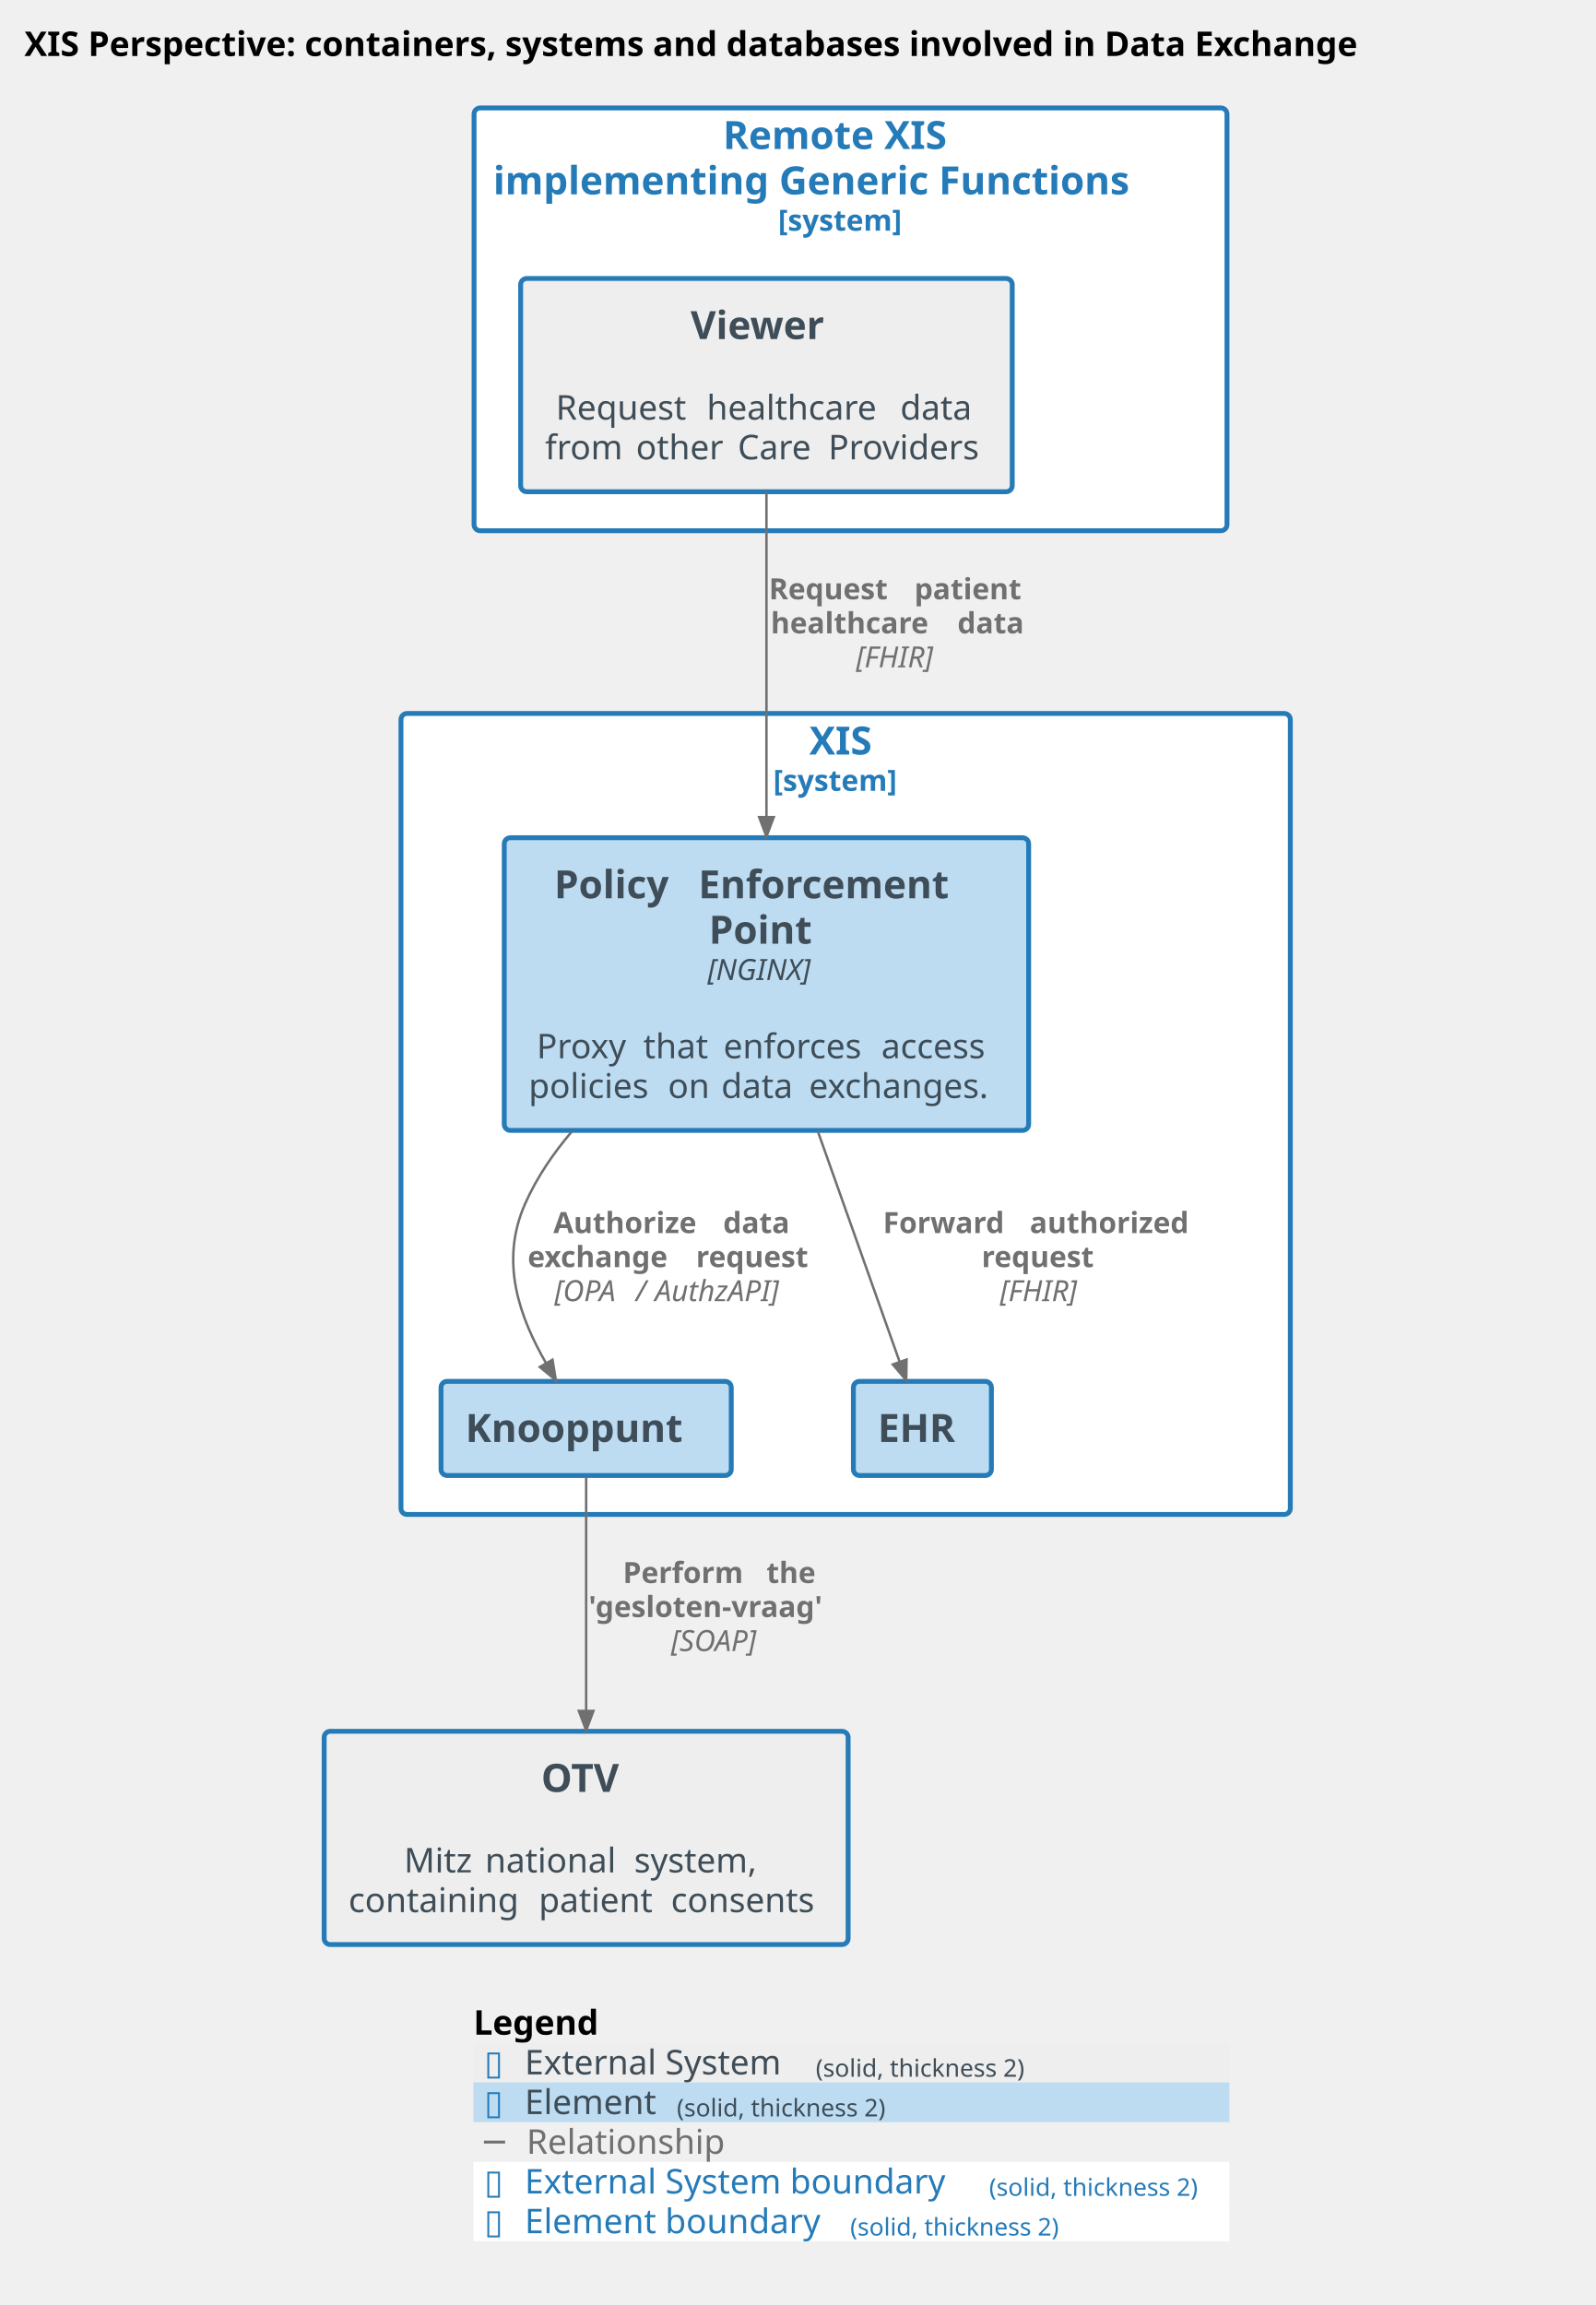
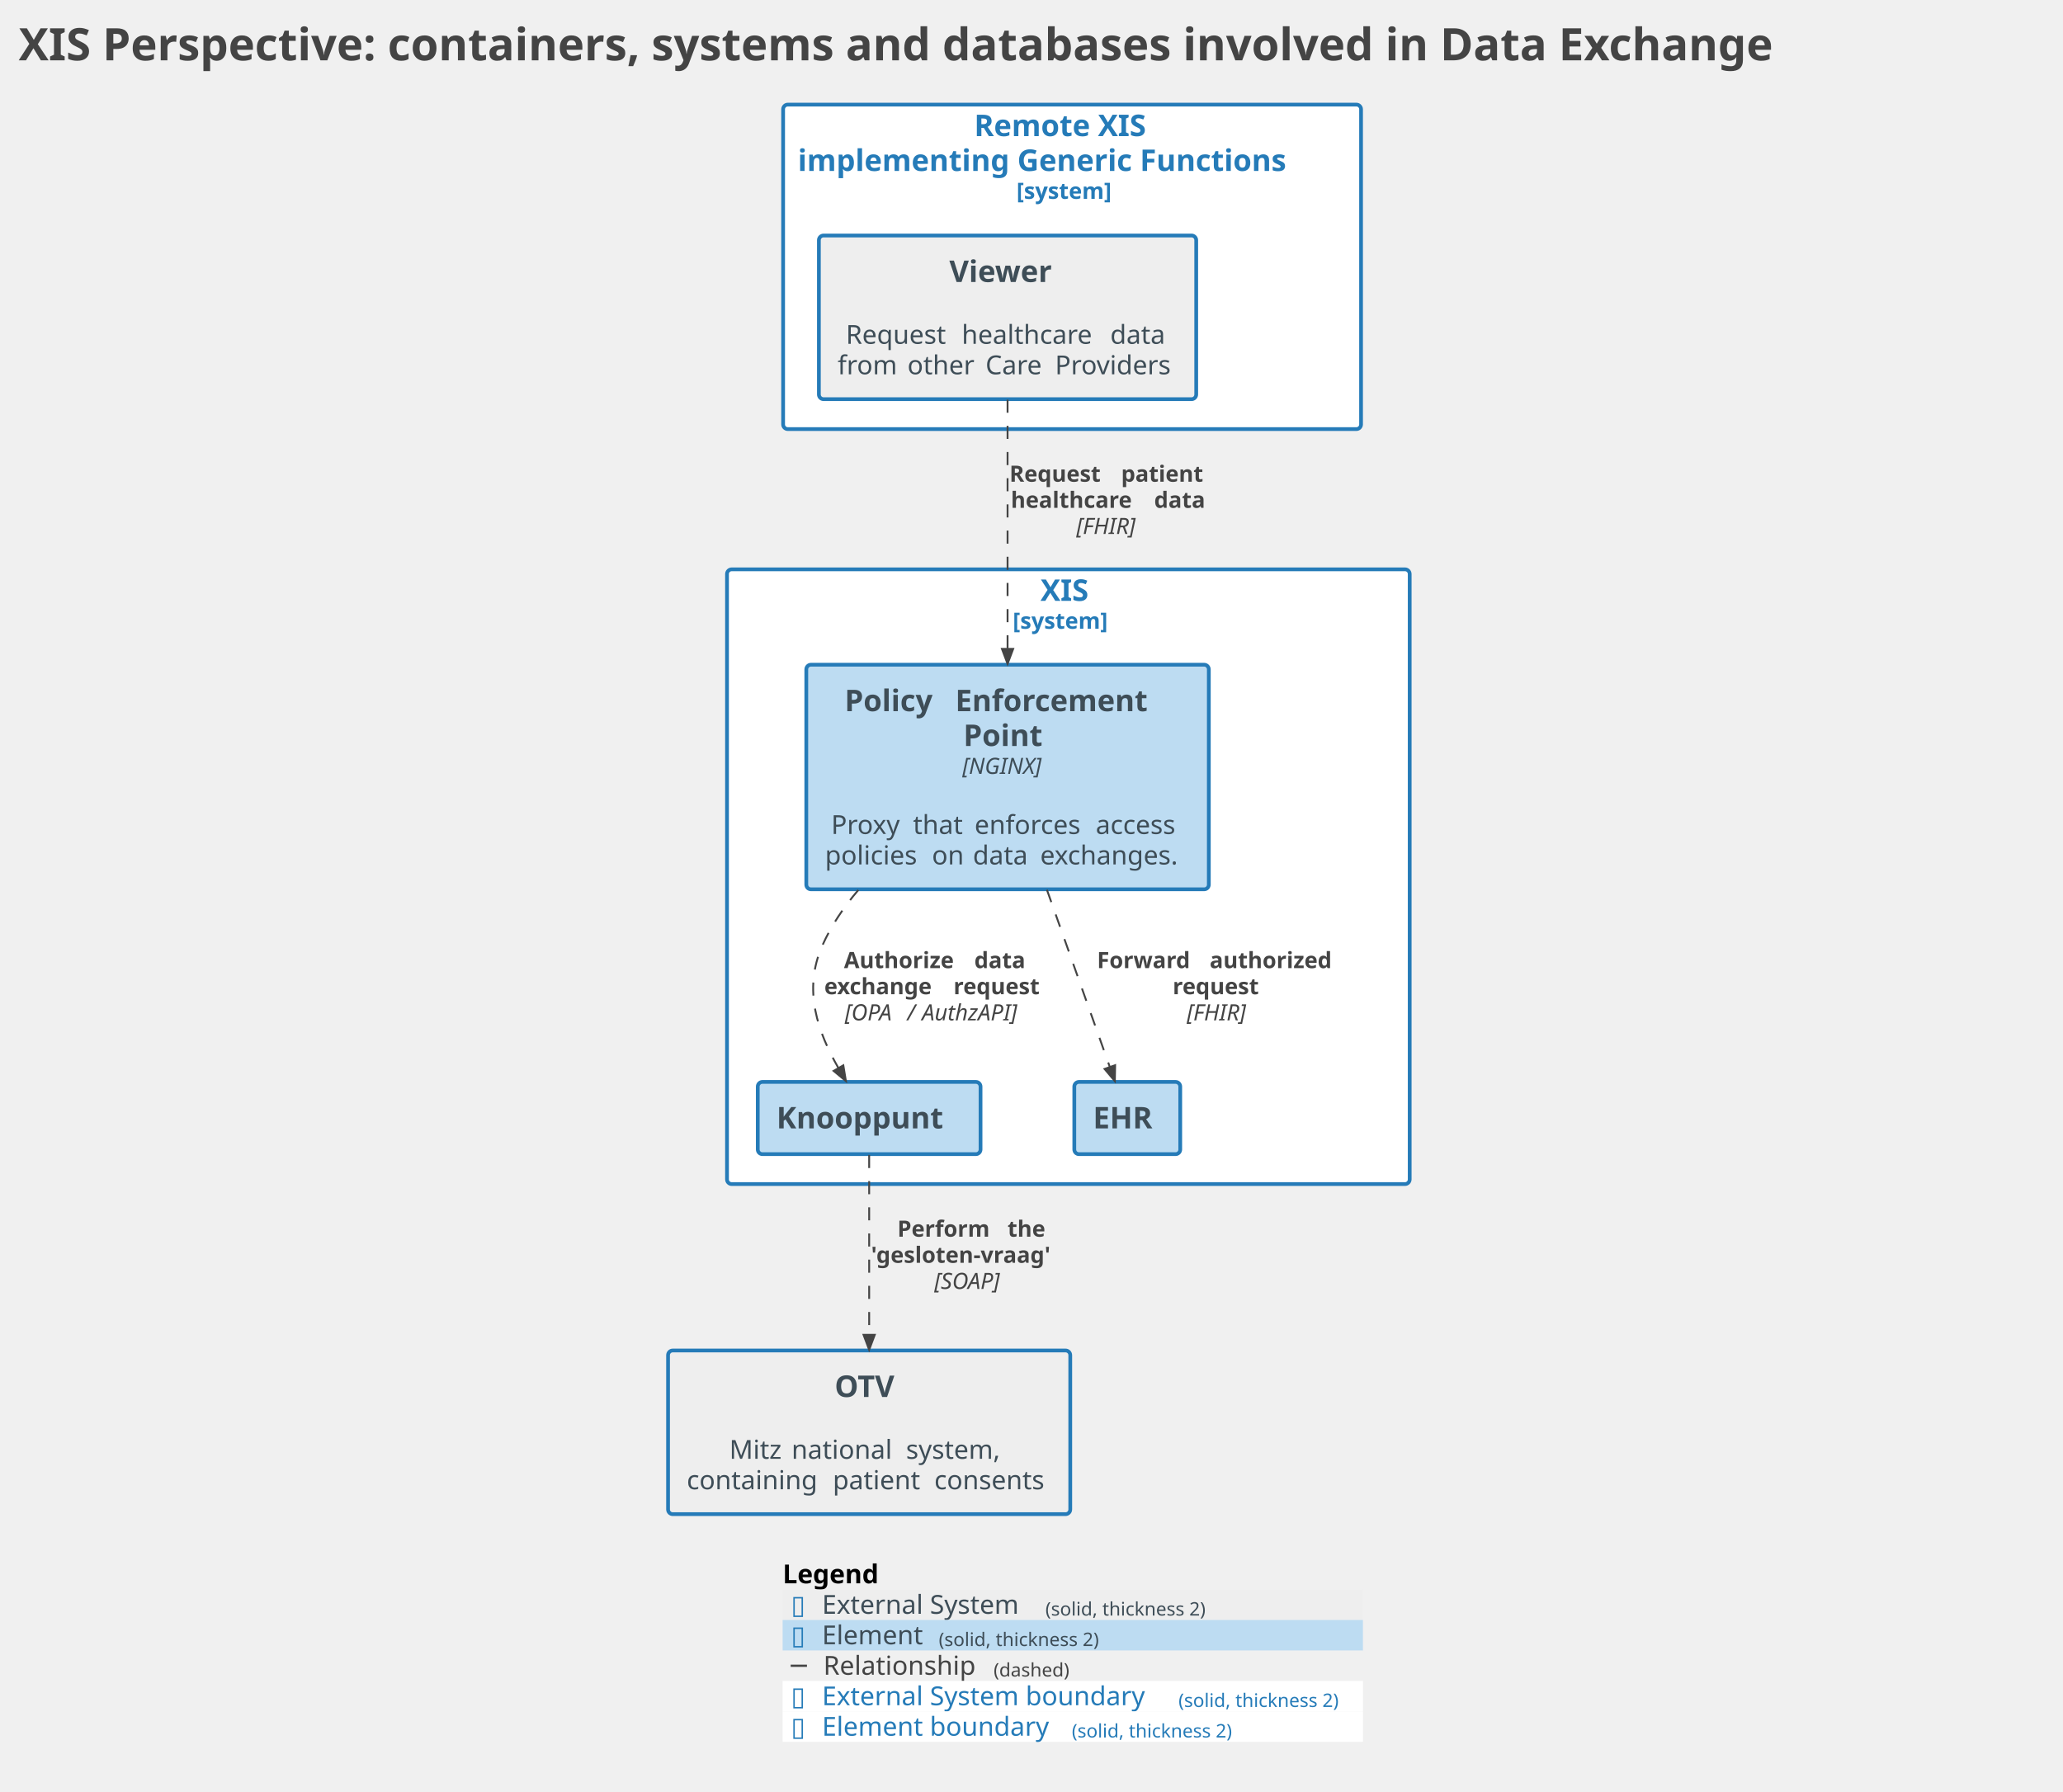
- <svg xmlns="http://www.w3.org/2000/svg" contentStyleType="text/css" data-diagram-type="DESCRIPTION" height="946px" preserveAspectRatio="none" style="width:655px;height:946px;background:#FFFFFF;" version="1.1" viewBox="0 0 655 946" width="655px" zoomAndPan="magnify">
+ <svg xmlns="http://www.w3.org/2000/svg" contentStyleType="text/css" data-diagram-type="DESCRIPTION" height="958px" preserveAspectRatio="none" style="width:1103px;height:958px;background:#FFFFFF;" version="1.1" viewBox="0 0 1103 958" width="1103px" zoomAndPan="magnify">
  <defs />
  <g>
-     <g class="title" data-source-line="2">
-       <text fill="#000000" font-family="sans-serif" font-size="14" font-weight="bold" lengthAdjust="spacing" textLength="627.601" x="10" y="22.995">XIS Perspective: containers, systems and databases involved in Data Exchange</text>
+     <g class="title" data-source-line="1">
+       <text fill="#444444" font-family="sans-serif" font-size="24" font-weight="bold" lengthAdjust="spacing" textLength="1075.887" x="10" y="32.277">XIS Perspective: containers, systems and databases involved in Data Exchange</text>
    </g>
    <g class="cluster" data-entity="RemoteXISimplementingGenericFunctions_boundary" data-source-line="1593" data-uid="ent0003" id="cluster_RemoteXISimplementingGenericFunctions_boundary">
-       <rect fill="#FFFFFF" height="173.52" rx="2.5" ry="2.5" style="stroke:#257BB8;stroke-width:2;" width="309" x="194.56" y="44.297" />
-       <text fill="#257BB8" font-family="sans-serif" font-size="16" font-weight="bold" lengthAdjust="spacing" textLength="104.719" x="296.701" y="61.148">Remote XIS</text>
-       <text fill="#257BB8" font-family="sans-serif" font-size="16" font-weight="bold" lengthAdjust="spacing" textLength="293.297" x="202.412" y="79.773">implementing Generic Functions</text>
-       <text fill="#257BB8" font-family="sans-serif" font-size="12" font-weight="bold" lengthAdjust="spacing" textLength="59.455" x="319.333" y="94.686">[system]</text>
+       <rect fill="#FFFFFF" height="173.52" rx="2.5" ry="2.5" style="stroke:#257BB8;stroke-width:2;" width="309" x="418.703" y="55.938" />
+       <text fill="#257BB8" font-family="sans-serif" font-size="16" font-weight="bold" lengthAdjust="spacing" textLength="104.719" x="520.844" y="72.789">Remote XIS</text>
+       <text fill="#257BB8" font-family="sans-serif" font-size="16" font-weight="bold" lengthAdjust="spacing" textLength="293.297" x="426.555" y="91.414">implementing Generic Functions</text>
+       <text fill="#257BB8" font-family="sans-serif" font-size="12" font-weight="bold" lengthAdjust="spacing" textLength="59.455" x="543.476" y="106.326">[system]</text>
    </g>
    <g class="cluster" data-entity="XIS_boundary" data-source-line="1593" data-uid="ent0005" id="cluster_XIS_boundary">
-       <rect fill="#FFFFFF" height="328.73" rx="2.5" ry="2.5" style="stroke:#257BB8;stroke-width:2;" width="365" x="164.56" y="292.817" />
-       <text fill="#257BB8" font-family="sans-serif" font-size="16" font-weight="bold" lengthAdjust="spacing" textLength="29.812" x="332.154" y="309.668">XIS</text>
-       <text fill="#257BB8" font-family="sans-serif" font-size="12" font-weight="bold" lengthAdjust="spacing" textLength="59.455" x="317.333" y="324.58">[system]</text>
+       <rect fill="#FFFFFF" height="328.73" rx="2.5" ry="2.5" style="stroke:#257BB8;stroke-width:2;" width="365" x="388.703" y="304.457" />
+       <text fill="#257BB8" font-family="sans-serif" font-size="16" font-weight="bold" lengthAdjust="spacing" textLength="29.812" x="556.297" y="321.309">XIS</text>
+       <text fill="#257BB8" font-family="sans-serif" font-size="12" font-weight="bold" lengthAdjust="spacing" textLength="59.455" x="541.476" y="336.221">[system]</text>
    </g>
    <g class="entity" data-entity="RemoteXISimplementingGenericFunctions.Viewer" data-source-line="71" data-uid="ent0004" id="entity_RemoteXISimplementingGenericFunctions.Viewer">
-       <rect fill="#EEEEEE" height="87.516" rx="2.5" ry="2.5" style="stroke:#257BB8;stroke-width:2;" width="201.747" x="213.68" y="114.297" />
-       <text fill="#3E4D57" font-family="sans-serif" font-size="16" font-weight="bold" lengthAdjust="spacing" textLength="62.242" x="283.433" y="139.148">Viewer</text>
-       <text fill="#3E4D57" font-family="sans-serif" font-size="14" lengthAdjust="spacing" textLength="4.45" x="312.329" y="155.917"> </text>
-       <text fill="#3E4D57" font-family="sans-serif" font-size="14" lengthAdjust="spacing" textLength="57.497" x="228.107" y="172.214">Request</text>
-       <text fill="#3E4D57" font-family="sans-serif" font-size="14" lengthAdjust="spacing" textLength="4.45" x="285.604" y="172.214"> </text>
-       <text fill="#3E4D57" font-family="sans-serif" font-size="14" lengthAdjust="spacing" textLength="74.963" x="290.054" y="172.214">healthcare</text>
-       <text fill="#3E4D57" font-family="sans-serif" font-size="14" lengthAdjust="spacing" textLength="4.45" x="365.017" y="172.214"> </text>
-       <text fill="#3E4D57" font-family="sans-serif" font-size="14" lengthAdjust="spacing" textLength="31.534" x="369.467" y="172.214">data</text>
-       <text fill="#3E4D57" font-family="sans-serif" font-size="14" lengthAdjust="spacing" textLength="32.888" x="223.68" y="188.511">from</text>
-       <text fill="#3E4D57" font-family="sans-serif" font-size="14" lengthAdjust="spacing" textLength="4.45" x="256.568" y="188.511"> </text>
-       <text fill="#3E4D57" font-family="sans-serif" font-size="14" lengthAdjust="spacing" textLength="37.297" x="261.018" y="188.511">other</text>
-       <text fill="#3E4D57" font-family="sans-serif" font-size="14" lengthAdjust="spacing" textLength="4.45" x="298.315" y="188.511"> </text>
-       <text fill="#3E4D57" font-family="sans-serif" font-size="14" lengthAdjust="spacing" textLength="32.724" x="302.765" y="188.511">Care</text>
-       <text fill="#3E4D57" font-family="sans-serif" font-size="14" lengthAdjust="spacing" textLength="4.45" x="335.489" y="188.511"> </text>
-       <text fill="#3E4D57" font-family="sans-serif" font-size="14" lengthAdjust="spacing" textLength="65.488" x="339.939" y="188.511">Providers</text>
+       <rect fill="#EEEEEE" height="87.516" rx="2.5" ry="2.5" style="stroke:#257BB8;stroke-width:2;" width="201.747" x="437.823" y="125.938" />
+       <text fill="#3E4D57" font-family="sans-serif" font-size="16" font-weight="bold" lengthAdjust="spacing" textLength="62.242" x="507.576" y="150.789">Viewer</text>
+       <text fill="#3E4D57" font-family="sans-serif" font-size="14" lengthAdjust="spacing" textLength="4.45" x="536.472" y="167.558"> </text>
+       <text fill="#3E4D57" font-family="sans-serif" font-size="14" lengthAdjust="spacing" textLength="57.497" x="452.25" y="183.855">Request</text>
+       <text fill="#3E4D57" font-family="sans-serif" font-size="14" lengthAdjust="spacing" textLength="4.45" x="509.747" y="183.855"> </text>
+       <text fill="#3E4D57" font-family="sans-serif" font-size="14" lengthAdjust="spacing" textLength="74.963" x="514.197" y="183.855">healthcare</text>
+       <text fill="#3E4D57" font-family="sans-serif" font-size="14" lengthAdjust="spacing" textLength="4.45" x="589.16" y="183.855"> </text>
+       <text fill="#3E4D57" font-family="sans-serif" font-size="14" lengthAdjust="spacing" textLength="31.534" x="593.61" y="183.855">data</text>
+       <text fill="#3E4D57" font-family="sans-serif" font-size="14" lengthAdjust="spacing" textLength="32.888" x="447.823" y="200.151">from</text>
+       <text fill="#3E4D57" font-family="sans-serif" font-size="14" lengthAdjust="spacing" textLength="4.45" x="480.711" y="200.151"> </text>
+       <text fill="#3E4D57" font-family="sans-serif" font-size="14" lengthAdjust="spacing" textLength="37.297" x="485.161" y="200.151">other</text>
+       <text fill="#3E4D57" font-family="sans-serif" font-size="14" lengthAdjust="spacing" textLength="4.45" x="522.458" y="200.151"> </text>
+       <text fill="#3E4D57" font-family="sans-serif" font-size="14" lengthAdjust="spacing" textLength="32.724" x="526.908" y="200.151">Care</text>
+       <text fill="#3E4D57" font-family="sans-serif" font-size="14" lengthAdjust="spacing" textLength="4.45" x="559.632" y="200.151"> </text>
+       <text fill="#3E4D57" font-family="sans-serif" font-size="14" lengthAdjust="spacing" textLength="65.488" x="564.082" y="200.151">Providers</text>
    </g>
    <g class="entity" data-entity="XIS.PolicyEnforcementPoint" data-source-line="71" data-uid="ent0006" id="entity_XIS.PolicyEnforcementPoint">
-       <rect fill="#BDDCF2" height="120.109" rx="2.5" ry="2.5" style="stroke:#257BB8;stroke-width:2;" width="215.214" x="206.95" y="343.817" />
-       <text fill="#3E4D57" font-family="sans-serif" font-size="16" font-weight="bold" lengthAdjust="spacing" textLength="53.602" x="227.44" y="368.668">Policy</text>
-       <text fill="#3E4D57" font-family="sans-serif" font-size="16" font-weight="bold" lengthAdjust="spacing" textLength="5.57" x="281.042" y="368.668"> </text>
-       <text fill="#3E4D57" font-family="sans-serif" font-size="16" font-weight="bold" lengthAdjust="spacing" textLength="115.062" x="286.612" y="368.668">Enforcement</text>
-       <text fill="#3E4D57" font-family="sans-serif" font-size="16" font-weight="bold" lengthAdjust="spacing" textLength="47.242" x="290.936" y="387.293">Point</text>
-       <text fill="#3E4D57" font-family="sans-serif" font-size="12" font-style="italic" lengthAdjust="spacing" textLength="48.375" x="290.37" y="402.205">[NGINX]</text>
-       <text fill="#3E4D57" font-family="sans-serif" font-size="14" lengthAdjust="spacing" textLength="4.45" x="312.332" y="418.031"> </text>
-       <text fill="#3E4D57" font-family="sans-serif" font-size="14" lengthAdjust="spacing" textLength="39.334" x="220.242" y="434.328">Proxy</text>
-       <text fill="#3E4D57" font-family="sans-serif" font-size="14" lengthAdjust="spacing" textLength="4.45" x="259.576" y="434.328"> </text>
-       <text fill="#3E4D57" font-family="sans-serif" font-size="14" lengthAdjust="spacing" textLength="28.431" x="264.026" y="434.328">that</text>
-       <text fill="#3E4D57" font-family="sans-serif" font-size="14" lengthAdjust="spacing" textLength="4.45" x="292.457" y="434.328"> </text>
-       <text fill="#3E4D57" font-family="sans-serif" font-size="14" lengthAdjust="spacing" textLength="60.341" x="296.907" y="434.328">enforces</text>
-       <text fill="#3E4D57" font-family="sans-serif" font-size="14" lengthAdjust="spacing" textLength="4.45" x="357.248" y="434.328"> </text>
-       <text fill="#3E4D57" font-family="sans-serif" font-size="14" lengthAdjust="spacing" textLength="47.175" x="361.698" y="434.328">access</text>
-       <text fill="#3E4D57" font-family="sans-serif" font-size="14" lengthAdjust="spacing" textLength="52.726" x="216.95" y="450.625">policies</text>
-       <text fill="#3E4D57" font-family="sans-serif" font-size="14" lengthAdjust="spacing" textLength="4.45" x="269.676" y="450.625"> </text>
-       <text fill="#3E4D57" font-family="sans-serif" font-size="14" lengthAdjust="spacing" textLength="17.439" x="274.126" y="450.625">on</text>
-       <text fill="#3E4D57" font-family="sans-serif" font-size="14" lengthAdjust="spacing" textLength="4.45" x="291.565" y="450.625"> </text>
-       <text fill="#3E4D57" font-family="sans-serif" font-size="14" lengthAdjust="spacing" textLength="31.534" x="296.015" y="450.625">data</text>
-       <text fill="#3E4D57" font-family="sans-serif" font-size="14" lengthAdjust="spacing" textLength="4.45" x="327.549" y="450.625"> </text>
-       <text fill="#3E4D57" font-family="sans-serif" font-size="14" lengthAdjust="spacing" textLength="80.165" x="331.999" y="450.625">exchanges.</text>
+       <rect fill="#BDDCF2" height="120.109" rx="2.5" ry="2.5" style="stroke:#257BB8;stroke-width:2;" width="215.214" x="431.093" y="355.457" />
+       <text fill="#3E4D57" font-family="sans-serif" font-size="16" font-weight="bold" lengthAdjust="spacing" textLength="53.602" x="451.583" y="380.309">Policy</text>
+       <text fill="#3E4D57" font-family="sans-serif" font-size="16" font-weight="bold" lengthAdjust="spacing" textLength="5.57" x="505.185" y="380.309"> </text>
+       <text fill="#3E4D57" font-family="sans-serif" font-size="16" font-weight="bold" lengthAdjust="spacing" textLength="115.062" x="510.755" y="380.309">Enforcement</text>
+       <text fill="#3E4D57" font-family="sans-serif" font-size="16" font-weight="bold" lengthAdjust="spacing" textLength="47.242" x="515.079" y="398.934">Point</text>
+       <text fill="#3E4D57" font-family="sans-serif" font-size="12" font-style="italic" lengthAdjust="spacing" textLength="48.375" x="514.513" y="413.846">[NGINX]</text>
+       <text fill="#3E4D57" font-family="sans-serif" font-size="14" lengthAdjust="spacing" textLength="4.45" x="536.475" y="429.671"> </text>
+       <text fill="#3E4D57" font-family="sans-serif" font-size="14" lengthAdjust="spacing" textLength="39.334" x="444.385" y="445.968">Proxy</text>
+       <text fill="#3E4D57" font-family="sans-serif" font-size="14" lengthAdjust="spacing" textLength="4.45" x="483.719" y="445.968"> </text>
+       <text fill="#3E4D57" font-family="sans-serif" font-size="14" lengthAdjust="spacing" textLength="28.431" x="488.169" y="445.968">that</text>
+       <text fill="#3E4D57" font-family="sans-serif" font-size="14" lengthAdjust="spacing" textLength="4.45" x="516.6" y="445.968"> </text>
+       <text fill="#3E4D57" font-family="sans-serif" font-size="14" lengthAdjust="spacing" textLength="60.341" x="521.05" y="445.968">enforces</text>
+       <text fill="#3E4D57" font-family="sans-serif" font-size="14" lengthAdjust="spacing" textLength="4.45" x="581.391" y="445.968"> </text>
+       <text fill="#3E4D57" font-family="sans-serif" font-size="14" lengthAdjust="spacing" textLength="47.175" x="585.841" y="445.968">access</text>
+       <text fill="#3E4D57" font-family="sans-serif" font-size="14" lengthAdjust="spacing" textLength="52.726" x="441.093" y="462.265">policies</text>
+       <text fill="#3E4D57" font-family="sans-serif" font-size="14" lengthAdjust="spacing" textLength="4.45" x="493.819" y="462.265"> </text>
+       <text fill="#3E4D57" font-family="sans-serif" font-size="14" lengthAdjust="spacing" textLength="17.439" x="498.269" y="462.265">on</text>
+       <text fill="#3E4D57" font-family="sans-serif" font-size="14" lengthAdjust="spacing" textLength="4.45" x="515.708" y="462.265"> </text>
+       <text fill="#3E4D57" font-family="sans-serif" font-size="14" lengthAdjust="spacing" textLength="31.534" x="520.158" y="462.265">data</text>
+       <text fill="#3E4D57" font-family="sans-serif" font-size="14" lengthAdjust="spacing" textLength="4.45" x="551.692" y="462.265"> </text>
+       <text fill="#3E4D57" font-family="sans-serif" font-size="14" lengthAdjust="spacing" textLength="80.165" x="556.142" y="462.265">exchanges.</text>
    </g>
    <g class="entity" data-entity="XIS.Knooppunt" data-source-line="71" data-uid="ent0007" id="entity_XIS.Knooppunt">
-       <rect fill="#BDDCF2" height="38.625" rx="2.5" ry="2.5" style="stroke:#257BB8;stroke-width:2;" width="119.109" x="181" y="566.927" />
-       <text fill="#3E4D57" font-family="sans-serif" font-size="16" font-weight="bold" lengthAdjust="spacing" textLength="99.109" x="191" y="591.778">Knooppunt</text>
+       <rect fill="#BDDCF2" height="38.625" rx="2.5" ry="2.5" style="stroke:#257BB8;stroke-width:2;" width="119.109" x="405.143" y="578.567" />
+       <text fill="#3E4D57" font-family="sans-serif" font-size="16" font-weight="bold" lengthAdjust="spacing" textLength="99.109" x="415.143" y="603.419">Knooppunt</text>
    </g>
    <g class="entity" data-entity="XIS.EHR" data-source-line="71" data-uid="ent0008" id="entity_XIS.EHR">
-       <rect fill="#BDDCF2" height="38.625" rx="2.5" ry="2.5" style="stroke:#257BB8;stroke-width:2;" width="56.641" x="350.24" y="566.927" />
-       <text fill="#3E4D57" font-family="sans-serif" font-size="16" font-weight="bold" lengthAdjust="spacing" textLength="36.641" x="360.24" y="591.778">EHR</text>
+       <rect fill="#BDDCF2" height="38.625" rx="2.5" ry="2.5" style="stroke:#257BB8;stroke-width:2;" width="56.641" x="574.383" y="578.567" />
+       <text fill="#3E4D57" font-family="sans-serif" font-size="16" font-weight="bold" lengthAdjust="spacing" textLength="36.641" x="584.383" y="603.419">EHR</text>
    </g>
    <g class="entity" data-entity="OTV" data-source-line="197" data-uid="ent0002" id="entity_OTV">
-       <rect fill="#EEEEEE" height="87.516" rx="2.5" ry="2.5" style="stroke:#257BB8;stroke-width:2;" width="215.036" x="133.04" y="710.547" />
-       <text fill="#3E4D57" font-family="sans-serif" font-size="16" font-weight="bold" lengthAdjust="spacing" textLength="36.898" x="222.109" y="735.398">OTV</text>
-       <text fill="#3E4D57" font-family="sans-serif" font-size="14" lengthAdjust="spacing" textLength="4.45" x="238.333" y="752.167"> </text>
-       <text fill="#3E4D57" font-family="sans-serif" font-size="14" lengthAdjust="spacing" textLength="28.807" x="165.804" y="768.464">Mitz</text>
-       <text fill="#3E4D57" font-family="sans-serif" font-size="14" lengthAdjust="spacing" textLength="4.45" x="194.611" y="768.464"> </text>
-       <text fill="#3E4D57" font-family="sans-serif" font-size="14" lengthAdjust="spacing" textLength="56.738" x="199.061" y="768.464">national</text>
-       <text fill="#3E4D57" font-family="sans-serif" font-size="14" lengthAdjust="spacing" textLength="4.45" x="255.799" y="768.464"> </text>
-       <text fill="#3E4D57" font-family="sans-serif" font-size="14" lengthAdjust="spacing" textLength="55.063" x="260.249" y="768.464">system,</text>
-       <text fill="#3E4D57" font-family="sans-serif" font-size="14" lengthAdjust="spacing" textLength="73.616" x="143.04" y="784.761">containing</text>
-       <text fill="#3E4D57" font-family="sans-serif" font-size="14" lengthAdjust="spacing" textLength="4.45" x="216.656" y="784.761"> </text>
-       <text fill="#3E4D57" font-family="sans-serif" font-size="14" lengthAdjust="spacing" textLength="49.82" x="221.107" y="784.761">patient</text>
-       <text fill="#3E4D57" font-family="sans-serif" font-size="14" lengthAdjust="spacing" textLength="4.45" x="270.927" y="784.761"> </text>
-       <text fill="#3E4D57" font-family="sans-serif" font-size="14" lengthAdjust="spacing" textLength="62.699" x="275.377" y="784.761">consents</text>
+       <rect fill="#EEEEEE" height="87.516" rx="2.5" ry="2.5" style="stroke:#257BB8;stroke-width:2;" width="215.036" x="357.183" y="722.188" />
+       <text fill="#3E4D57" font-family="sans-serif" font-size="16" font-weight="bold" lengthAdjust="spacing" textLength="36.898" x="446.252" y="747.039">OTV</text>
+       <text fill="#3E4D57" font-family="sans-serif" font-size="14" lengthAdjust="spacing" textLength="4.45" x="462.476" y="763.808"> </text>
+       <text fill="#3E4D57" font-family="sans-serif" font-size="14" lengthAdjust="spacing" textLength="28.807" x="389.947" y="780.105">Mitz</text>
+       <text fill="#3E4D57" font-family="sans-serif" font-size="14" lengthAdjust="spacing" textLength="4.45" x="418.754" y="780.105"> </text>
+       <text fill="#3E4D57" font-family="sans-serif" font-size="14" lengthAdjust="spacing" textLength="56.738" x="423.204" y="780.105">national</text>
+       <text fill="#3E4D57" font-family="sans-serif" font-size="14" lengthAdjust="spacing" textLength="4.45" x="479.942" y="780.105"> </text>
+       <text fill="#3E4D57" font-family="sans-serif" font-size="14" lengthAdjust="spacing" textLength="55.063" x="484.392" y="780.105">system,</text>
+       <text fill="#3E4D57" font-family="sans-serif" font-size="14" lengthAdjust="spacing" textLength="73.616" x="367.183" y="796.401">containing</text>
+       <text fill="#3E4D57" font-family="sans-serif" font-size="14" lengthAdjust="spacing" textLength="4.45" x="440.8" y="796.401"> </text>
+       <text fill="#3E4D57" font-family="sans-serif" font-size="14" lengthAdjust="spacing" textLength="49.82" x="445.25" y="796.401">patient</text>
+       <text fill="#3E4D57" font-family="sans-serif" font-size="14" lengthAdjust="spacing" textLength="4.45" x="495.07" y="796.401"> </text>
+       <text fill="#3E4D57" font-family="sans-serif" font-size="14" lengthAdjust="spacing" textLength="62.699" x="499.52" y="796.401">consents</text>
    </g>
    <g class="link" data-entity-1="XIS.Knooppunt" data-entity-2="OTV" data-source-line="1706" data-uid="lnk9" id="link_XIS.Knooppunt_OTV">
-       <path d="M240.56,605.967 C240.56,631.077 240.56,668.397 240.56,702.167" fill="none" id="XIS.Knooppunt-to-OTV" style="stroke:#707070;stroke-width:1;" />
-       <polygon fill="#707070" points="240.56,710.167,243.56,702.167,237.56,702.167,240.56,710.167" style="stroke:#707070;stroke-width:1;" />
-       <text fill="#707070" font-family="sans-serif" font-size="12" font-weight="bold" lengthAdjust="spacing" textLength="54.738" x="255.643" y="649.686">Perform</text>
-       <text fill="#707070" font-family="sans-serif" font-size="12" font-weight="bold" lengthAdjust="spacing" textLength="4.178" x="310.382" y="649.686"> </text>
-       <text fill="#707070" font-family="sans-serif" font-size="12" font-weight="bold" lengthAdjust="spacing" textLength="22.418" x="314.559" y="649.686">the</text>
-       <text fill="#707070" font-family="sans-serif" font-size="12" font-weight="bold" lengthAdjust="spacing" textLength="109.5" x="241.56" y="663.654">'gesloten-vraag'</text>
-       <text fill="#707070" font-family="sans-serif" font-size="12" font-style="italic" lengthAdjust="spacing" textLength="41.871" x="275.375" y="677.623">[SOAP]</text>
+       <path d="M464.703,617.607 C464.703,642.717 464.703,680.038 464.703,713.808" fill="none" id="XIS.Knooppunt-to-OTV" style="stroke:#444444;stroke-width:1;stroke-dasharray:7,7;" />
+       <polygon fill="#444444" points="464.703,721.808,467.703,713.808,461.703,713.808,464.703,721.808" style="stroke:#444444;stroke-width:1;" />
+       <text fill="#444444" font-family="sans-serif" font-size="12" font-weight="bold" lengthAdjust="spacing" textLength="54.738" x="479.786" y="661.326">Perform</text>
+       <text fill="#444444" font-family="sans-serif" font-size="12" font-weight="bold" lengthAdjust="spacing" textLength="4.178" x="534.525" y="661.326"> </text>
+       <text fill="#444444" font-family="sans-serif" font-size="12" font-weight="bold" lengthAdjust="spacing" textLength="22.418" x="538.702" y="661.326">the</text>
+       <text fill="#444444" font-family="sans-serif" font-size="12" font-weight="bold" lengthAdjust="spacing" textLength="109.5" x="465.703" y="675.295">'gesloten-vraag'</text>
+       <text fill="#444444" font-family="sans-serif" font-size="12" font-style="italic" lengthAdjust="spacing" textLength="41.871" x="499.518" y="689.264">[SOAP]</text>
    </g>
    <g class="link" data-entity-1="RemoteXISimplementingGenericFunctions.Viewer" data-entity-2="XIS.PolicyEnforcementPoint" data-source-line="1706" data-uid="lnk10" id="link_RemoteXISimplementingGenericFunctions.Viewer_XIS.PolicyEnforcementPoint">
-       <path d="M314.56,202.087 C314.56,241.317 314.56,291.657 314.56,335.357" fill="none" id="RemoteXISimplementingGenericFunctions.Viewer-to-XIS.PolicyEnforcementPoint" style="stroke:#707070;stroke-width:1;" />
-       <polygon fill="#707070" points="314.56,343.357,317.56,335.357,311.56,335.357,314.56,343.357" style="stroke:#707070;stroke-width:1;" />
-       <text fill="#707070" font-family="sans-serif" font-size="12" font-weight="bold" lengthAdjust="spacing" textLength="55.529" x="315.56" y="245.956">Request</text>
-       <text fill="#707070" font-family="sans-serif" font-size="12" font-weight="bold" lengthAdjust="spacing" textLength="4.178" x="371.09" y="245.956"> </text>
-       <text fill="#707070" font-family="sans-serif" font-size="12" font-weight="bold" lengthAdjust="spacing" textLength="48.955" x="375.267" y="245.956">patient</text>
-       <text fill="#707070" font-family="sans-serif" font-size="12" font-weight="bold" lengthAdjust="spacing" textLength="72.439" x="316.322" y="259.924">healthcare</text>
-       <text fill="#707070" font-family="sans-serif" font-size="12" font-weight="bold" lengthAdjust="spacing" textLength="4.178" x="388.762" y="259.924"> </text>
-       <text fill="#707070" font-family="sans-serif" font-size="12" font-weight="bold" lengthAdjust="spacing" textLength="30.521" x="392.939" y="259.924">data</text>
-       <text fill="#707070" font-family="sans-serif" font-size="12" font-style="italic" lengthAdjust="spacing" textLength="37.166" x="351.308" y="273.893">[FHIR]</text>
+       <path d="M538.703,213.727 C538.703,252.958 538.703,303.298 538.703,346.998" fill="none" id="RemoteXISimplementingGenericFunctions.Viewer-to-XIS.PolicyEnforcementPoint" style="stroke:#444444;stroke-width:1;stroke-dasharray:7,7;" />
+       <polygon fill="#444444" points="538.703,354.998,541.703,346.998,535.703,346.998,538.703,354.998" style="stroke:#444444;stroke-width:1;" />
+       <text fill="#444444" font-family="sans-serif" font-size="12" font-weight="bold" lengthAdjust="spacing" textLength="55.529" x="539.703" y="257.596">Request</text>
+       <text fill="#444444" font-family="sans-serif" font-size="12" font-weight="bold" lengthAdjust="spacing" textLength="4.178" x="595.233" y="257.596"> </text>
+       <text fill="#444444" font-family="sans-serif" font-size="12" font-weight="bold" lengthAdjust="spacing" textLength="48.955" x="599.41" y="257.596">patient</text>
+       <text fill="#444444" font-family="sans-serif" font-size="12" font-weight="bold" lengthAdjust="spacing" textLength="72.439" x="540.465" y="271.565">healthcare</text>
+       <text fill="#444444" font-family="sans-serif" font-size="12" font-weight="bold" lengthAdjust="spacing" textLength="4.178" x="612.904" y="271.565"> </text>
+       <text fill="#444444" font-family="sans-serif" font-size="12" font-weight="bold" lengthAdjust="spacing" textLength="30.521" x="617.082" y="271.565">data</text>
+       <text fill="#444444" font-family="sans-serif" font-size="12" font-style="italic" lengthAdjust="spacing" textLength="37.166" x="575.451" y="285.534">[FHIR]</text>
    </g>
    <g class="link" data-entity-1="XIS.PolicyEnforcementPoint" data-entity-2="XIS.Knooppunt" data-source-line="1706" data-uid="lnk11" id="link_XIS.PolicyEnforcementPoint_XIS.Knooppunt">
-       <path d="M234.78,464.277 C227.04,473.337 220.31,483.267 215.56,493.927 C204.86,517.947 213.318,540.668 224.148,559.538" fill="none" id="XIS.PolicyEnforcementPoint-to-XIS.Knooppunt" style="stroke:#707070;stroke-width:1;" />
-       <polygon fill="#707070" points="228.13,566.477,226.75,558.045,221.546,561.032,228.13,566.477" style="stroke:#707070;stroke-width:1;" />
-       <text fill="#707070" font-family="sans-serif" font-size="12" font-weight="bold" lengthAdjust="spacing" textLength="65.508" x="227.101" y="506.065">Authorize</text>
-       <text fill="#707070" font-family="sans-serif" font-size="12" font-weight="bold" lengthAdjust="spacing" textLength="4.178" x="292.609" y="506.065"> </text>
-       <text fill="#707070" font-family="sans-serif" font-size="12" font-weight="bold" lengthAdjust="spacing" textLength="30.521" x="296.787" y="506.065">data</text>
-       <text fill="#707070" font-family="sans-serif" font-size="12" font-weight="bold" lengthAdjust="spacing" textLength="64.904" x="216.56" y="520.034">exchange</text>
-       <text fill="#707070" font-family="sans-serif" font-size="12" font-weight="bold" lengthAdjust="spacing" textLength="4.178" x="281.465" y="520.034"> </text>
-       <text fill="#707070" font-family="sans-serif" font-size="12" font-weight="bold" lengthAdjust="spacing" textLength="52.207" x="285.642" y="520.034">request</text>
-       <text fill="#707070" font-family="sans-serif" font-size="12" font-style="italic" lengthAdjust="spacing" textLength="29.572" x="227.538" y="534.003">[OPA</text>
-       <text fill="#707070" font-family="sans-serif" font-size="12" font-style="italic" lengthAdjust="spacing" textLength="3.814" x="257.11" y="534.003"> </text>
-       <text fill="#707070" font-family="sans-serif" font-size="12" font-style="italic" lengthAdjust="spacing" textLength="4.043" x="260.925" y="534.003">/</text>
-       <text fill="#707070" font-family="sans-serif" font-size="12" font-style="italic" lengthAdjust="spacing" textLength="3.814" x="264.967" y="534.003"> </text>
-       <text fill="#707070" font-family="sans-serif" font-size="12" font-style="italic" lengthAdjust="spacing" textLength="58.09" x="268.782" y="534.003">AuthzAPI]</text>
+       <path d="M458.923,475.918 C451.183,484.978 444.453,494.908 439.703,505.567 C429.003,529.587 437.461,552.309 448.291,571.179" fill="none" id="XIS.PolicyEnforcementPoint-to-XIS.Knooppunt" style="stroke:#444444;stroke-width:1;stroke-dasharray:7,7;" />
+       <polygon fill="#444444" points="452.273,578.117,450.893,569.686,445.689,572.672,452.273,578.117" style="stroke:#444444;stroke-width:1;" />
+       <text fill="#444444" font-family="sans-serif" font-size="12" font-weight="bold" lengthAdjust="spacing" textLength="65.508" x="451.244" y="517.706">Authorize</text>
+       <text fill="#444444" font-family="sans-serif" font-size="12" font-weight="bold" lengthAdjust="spacing" textLength="4.178" x="516.752" y="517.706"> </text>
+       <text fill="#444444" font-family="sans-serif" font-size="12" font-weight="bold" lengthAdjust="spacing" textLength="30.521" x="520.93" y="517.706">data</text>
+       <text fill="#444444" font-family="sans-serif" font-size="12" font-weight="bold" lengthAdjust="spacing" textLength="64.904" x="440.703" y="531.675">exchange</text>
+       <text fill="#444444" font-family="sans-serif" font-size="12" font-weight="bold" lengthAdjust="spacing" textLength="4.178" x="505.608" y="531.675"> </text>
+       <text fill="#444444" font-family="sans-serif" font-size="12" font-weight="bold" lengthAdjust="spacing" textLength="52.207" x="509.785" y="531.675">request</text>
+       <text fill="#444444" font-family="sans-serif" font-size="12" font-style="italic" lengthAdjust="spacing" textLength="29.572" x="451.681" y="545.644">[OPA</text>
+       <text fill="#444444" font-family="sans-serif" font-size="12" font-style="italic" lengthAdjust="spacing" textLength="3.814" x="481.253" y="545.644"> </text>
+       <text fill="#444444" font-family="sans-serif" font-size="12" font-style="italic" lengthAdjust="spacing" textLength="4.043" x="485.068" y="545.644">/</text>
+       <text fill="#444444" font-family="sans-serif" font-size="12" font-style="italic" lengthAdjust="spacing" textLength="3.814" x="489.111" y="545.644"> </text>
+       <text fill="#444444" font-family="sans-serif" font-size="12" font-style="italic" lengthAdjust="spacing" textLength="58.09" x="492.925" y="545.644">AuthzAPI]</text>
    </g>
    <g class="link" data-entity-1="XIS.PolicyEnforcementPoint" data-entity-2="XIS.EHR" data-source-line="1706" data-uid="lnk12" id="link_XIS.PolicyEnforcementPoint_XIS.EHR">
-       <path d="M335.6,464.177 C348.21,499.707 360.713,534.958 369.243,558.978" fill="none" id="XIS.PolicyEnforcementPoint-to-XIS.EHR" style="stroke:#707070;stroke-width:1;" />
-       <polygon fill="#707070" points="371.92,566.517,372.07,557.974,366.416,559.982,371.92,566.517" style="stroke:#707070;stroke-width:1;" />
-       <text fill="#707070" font-family="sans-serif" font-size="12" font-weight="bold" lengthAdjust="spacing" textLength="56.051" x="362.39" y="506.065">Forward</text>
-       <text fill="#707070" font-family="sans-serif" font-size="12" font-weight="bold" lengthAdjust="spacing" textLength="4.178" x="418.441" y="506.065"> </text>
-       <text fill="#707070" font-family="sans-serif" font-size="12" font-weight="bold" lengthAdjust="spacing" textLength="72.908" x="422.619" y="506.065">authorized</text>
-       <text fill="#707070" font-family="sans-serif" font-size="12" font-weight="bold" lengthAdjust="spacing" textLength="52.207" x="402.855" y="520.034">request</text>
-       <text fill="#707070" font-family="sans-serif" font-size="12" font-style="italic" lengthAdjust="spacing" textLength="37.166" x="410.376" y="534.003">[FHIR]</text>
+       <path d="M559.743,475.817 C572.353,511.348 584.856,546.599 593.386,570.619" fill="none" id="XIS.PolicyEnforcementPoint-to-XIS.EHR" style="stroke:#444444;stroke-width:1;stroke-dasharray:7,7;" />
+       <polygon fill="#444444" points="596.063,578.158,596.213,569.615,590.559,571.623,596.063,578.158" style="stroke:#444444;stroke-width:1;" />
+       <text fill="#444444" font-family="sans-serif" font-size="12" font-weight="bold" lengthAdjust="spacing" textLength="56.051" x="586.533" y="517.706">Forward</text>
+       <text fill="#444444" font-family="sans-serif" font-size="12" font-weight="bold" lengthAdjust="spacing" textLength="4.178" x="642.584" y="517.706"> </text>
+       <text fill="#444444" font-family="sans-serif" font-size="12" font-weight="bold" lengthAdjust="spacing" textLength="72.908" x="646.762" y="517.706">authorized</text>
+       <text fill="#444444" font-family="sans-serif" font-size="12" font-weight="bold" lengthAdjust="spacing" textLength="52.207" x="626.998" y="531.675">request</text>
+       <text fill="#444444" font-family="sans-serif" font-size="12" font-style="italic" lengthAdjust="spacing" textLength="37.166" x="634.519" y="545.644">[FHIR]</text>
    </g>
    <g class="legend" data-source-line="1510">
-       <rect fill="none" height="16.297" style="stroke:none;stroke-width:1;" width="310.268" x="194.293" y="822.062" />
-       <text fill="#000000" font-family="sans-serif" font-size="14" font-weight="bold" lengthAdjust="spacing" textLength="57.921" x="194.293" y="835.058">Legend</text>
-       <text fill="#FFFFFF" font-family="sans-serif" font-size="14" lengthAdjust="spacing" textLength="4.45" x="257.088" y="835.058"> </text>
-       <rect fill="#EEEEEE" height="16.297" style="stroke:none;stroke-width:1;" width="310.268" x="194.293" y="838.359" />
-       <text fill="#257BB8" font-family="sans-serif" font-size="14" lengthAdjust="spacing" textLength="7.704" x="198.743" y="851.355">▯</text>
-       <text fill="#FFFFFF" font-family="sans-serif" font-size="14" lengthAdjust="spacing" textLength="4.45" x="206.447" y="851.355"> </text>
-       <text fill="#3E4D57" font-family="sans-serif" font-size="14" lengthAdjust="spacing" textLength="114.987" x="215.347" y="851.355">External System</text>
-       <text fill="#3E4D57" font-family="sans-serif" font-size="10" lengthAdjust="spacing" textLength="94.17" x="334.785" y="852.298">(solid, thickness 2)</text>
-       <text fill="#FFFFFF" font-family="sans-serif" font-size="14" lengthAdjust="spacing" textLength="4.45" x="428.955" y="851.355"> </text>
-       <rect fill="#BDDCF2" height="16.297" style="stroke:none;stroke-width:1;" width="310.268" x="194.293" y="854.656" />
-       <text fill="#257BB8" font-family="sans-serif" font-size="14" lengthAdjust="spacing" textLength="7.704" x="198.743" y="867.651">▯</text>
-       <text fill="#FFFFFF" font-family="sans-serif" font-size="14" lengthAdjust="spacing" textLength="4.45" x="206.447" y="867.651"> </text>
-       <text fill="#3E4D57" font-family="sans-serif" font-size="14" lengthAdjust="spacing" textLength="57.962" x="215.347" y="867.651">Element</text>
-       <text fill="#3E4D57" font-family="sans-serif" font-size="10" lengthAdjust="spacing" textLength="94.17" x="277.76" y="868.595">(solid, thickness 2)</text>
-       <text fill="#FFFFFF" font-family="sans-serif" font-size="14" lengthAdjust="spacing" textLength="4.45" x="371.929" y="867.651"> </text>
-       <text fill="#707070" font-family="sans-serif" font-size="14" lengthAdjust="spacing" textLength="8.429" x="198.743" y="883.948">─</text>
-       <text fill="#FFFFFF" font-family="sans-serif" font-size="14" lengthAdjust="spacing" textLength="4.45" x="207.172" y="883.948"> </text>
-       <text fill="#707070" font-family="sans-serif" font-size="14" lengthAdjust="spacing" textLength="86.57" x="216.072" y="883.948">Relationship</text>
-       <text fill="#FFFFFF" font-family="sans-serif" font-size="14" lengthAdjust="spacing" textLength="4.45" x="307.092" y="883.948"> </text>
-       <rect fill="#FFFFFF" height="16.297" style="stroke:none;stroke-width:1;" width="310.268" x="194.293" y="887.25" />
-       <text fill="#257BB8" font-family="sans-serif" font-size="14" lengthAdjust="spacing" textLength="7.704" x="198.743" y="900.245">▯</text>
-       <text fill="#FFFFFF" font-family="sans-serif" font-size="14" lengthAdjust="spacing" textLength="4.45" x="206.447" y="900.245"> </text>
-       <text fill="#257BB8" font-family="sans-serif" font-size="14" lengthAdjust="spacing" textLength="186.143" x="215.347" y="900.245">External System boundary</text>
-       <text fill="#257BB8" font-family="sans-serif" font-size="10" lengthAdjust="spacing" textLength="94.17" x="405.94" y="901.188">(solid, thickness 2)</text>
-       <text fill="#FFFFFF" font-family="sans-serif" font-size="14" lengthAdjust="spacing" textLength="4.45" x="500.11" y="900.245"> </text>
-       <rect fill="#FFFFFF" height="16.297" style="stroke:none;stroke-width:1;" width="310.268" x="194.293" y="903.547" />
-       <text fill="#257BB8" font-family="sans-serif" font-size="14" lengthAdjust="spacing" textLength="7.704" x="198.743" y="916.542">▯</text>
-       <text fill="#FFFFFF" font-family="sans-serif" font-size="14" lengthAdjust="spacing" textLength="4.45" x="206.447" y="916.542"> </text>
-       <text fill="#257BB8" font-family="sans-serif" font-size="14" lengthAdjust="spacing" textLength="129.117" x="215.347" y="916.542">Element boundary</text>
-       <text fill="#257BB8" font-family="sans-serif" font-size="10" lengthAdjust="spacing" textLength="94.17" x="348.915" y="917.485">(solid, thickness 2)</text>
-       <text fill="#FFFFFF" font-family="sans-serif" font-size="14" lengthAdjust="spacing" textLength="4.45" x="443.085" y="916.542"> </text>
-       <line style="stroke:none;stroke-width:1;" x1="194.293" x2="504.56" y1="822.062" y2="822.062" />
-       <line style="stroke:none;stroke-width:1;" x1="194.293" x2="504.56" y1="838.359" y2="838.359" />
-       <line style="stroke:none;stroke-width:1;" x1="194.293" x2="504.56" y1="854.656" y2="854.656" />
-       <line style="stroke:none;stroke-width:1;" x1="194.293" x2="504.56" y1="870.953" y2="870.953" />
-       <line style="stroke:none;stroke-width:1;" x1="194.293" x2="504.56" y1="887.25" y2="887.25" />
-       <line style="stroke:none;stroke-width:1;" x1="194.293" x2="504.56" y1="903.547" y2="903.547" />
-       <line style="stroke:none;stroke-width:1;" x1="194.293" x2="504.56" y1="919.844" y2="919.844" />
-       <line style="stroke:none;stroke-width:1;" x1="194.293" x2="194.293" y1="822.062" y2="919.844" />
-       <line style="stroke:none;stroke-width:1;" x1="504.56" x2="504.56" y1="822.062" y2="919.844" />
+       <rect fill="none" height="16.297" style="stroke:none;stroke-width:1;" width="310.268" x="418.436" y="833.703" />
+       <text fill="#000000" font-family="sans-serif" font-size="14" font-weight="bold" lengthAdjust="spacing" textLength="57.921" x="418.436" y="846.698">Legend</text>
+       <text fill="#FFFFFF" font-family="sans-serif" font-size="14" lengthAdjust="spacing" textLength="4.45" x="481.231" y="846.698"> </text>
+       <rect fill="#EEEEEE" height="16.297" style="stroke:none;stroke-width:1;" width="310.268" x="418.436" y="850" />
+       <text fill="#257BB8" font-family="sans-serif" font-size="14" lengthAdjust="spacing" textLength="7.704" x="422.886" y="862.995">▯</text>
+       <text fill="#FFFFFF" font-family="sans-serif" font-size="14" lengthAdjust="spacing" textLength="4.45" x="430.59" y="862.995"> </text>
+       <text fill="#3E4D57" font-family="sans-serif" font-size="14" lengthAdjust="spacing" textLength="114.987" x="439.49" y="862.995">External System</text>
+       <text fill="#3E4D57" font-family="sans-serif" font-size="10" lengthAdjust="spacing" textLength="94.17" x="558.928" y="863.938">(solid, thickness 2)</text>
+       <text fill="#FFFFFF" font-family="sans-serif" font-size="14" lengthAdjust="spacing" textLength="4.45" x="653.098" y="862.995"> </text>
+       <rect fill="#BDDCF2" height="16.297" style="stroke:none;stroke-width:1;" width="310.268" x="418.436" y="866.297" />
+       <text fill="#257BB8" font-family="sans-serif" font-size="14" lengthAdjust="spacing" textLength="7.704" x="422.886" y="879.292">▯</text>
+       <text fill="#FFFFFF" font-family="sans-serif" font-size="14" lengthAdjust="spacing" textLength="4.45" x="430.59" y="879.292"> </text>
+       <text fill="#3E4D57" font-family="sans-serif" font-size="14" lengthAdjust="spacing" textLength="57.962" x="439.49" y="879.292">Element</text>
+       <text fill="#3E4D57" font-family="sans-serif" font-size="10" lengthAdjust="spacing" textLength="94.17" x="501.903" y="880.235">(solid, thickness 2)</text>
+       <text fill="#FFFFFF" font-family="sans-serif" font-size="14" lengthAdjust="spacing" textLength="4.45" x="596.072" y="879.292"> </text>
+       <text fill="#444444" font-family="sans-serif" font-size="14" lengthAdjust="spacing" textLength="8.429" x="422.886" y="895.589">─</text>
+       <text fill="#FFFFFF" font-family="sans-serif" font-size="14" lengthAdjust="spacing" textLength="4.45" x="431.315" y="895.589"> </text>
+       <text fill="#444444" font-family="sans-serif" font-size="14" lengthAdjust="spacing" textLength="86.57" x="440.215" y="895.589">Relationship</text>
+       <text fill="#444444" font-family="sans-serif" font-size="10" lengthAdjust="spacing" textLength="44.326" x="531.236" y="896.532">(dashed)</text>
+       <text fill="#FFFFFF" font-family="sans-serif" font-size="14" lengthAdjust="spacing" textLength="4.45" x="575.562" y="895.589"> </text>
+       <rect fill="#FFFFFF" height="16.297" style="stroke:none;stroke-width:1;" width="310.268" x="418.436" y="898.891" />
+       <text fill="#257BB8" font-family="sans-serif" font-size="14" lengthAdjust="spacing" textLength="7.704" x="422.886" y="911.886">▯</text>
+       <text fill="#FFFFFF" font-family="sans-serif" font-size="14" lengthAdjust="spacing" textLength="4.45" x="430.59" y="911.886"> </text>
+       <text fill="#257BB8" font-family="sans-serif" font-size="14" lengthAdjust="spacing" textLength="186.143" x="439.49" y="911.886">External System boundary</text>
+       <text fill="#257BB8" font-family="sans-serif" font-size="10" lengthAdjust="spacing" textLength="94.17" x="630.083" y="912.829">(solid, thickness 2)</text>
+       <text fill="#FFFFFF" font-family="sans-serif" font-size="14" lengthAdjust="spacing" textLength="4.45" x="724.253" y="911.886"> </text>
+       <rect fill="#FFFFFF" height="16.297" style="stroke:none;stroke-width:1;" width="310.268" x="418.436" y="915.188" />
+       <text fill="#257BB8" font-family="sans-serif" font-size="14" lengthAdjust="spacing" textLength="7.704" x="422.886" y="928.183">▯</text>
+       <text fill="#FFFFFF" font-family="sans-serif" font-size="14" lengthAdjust="spacing" textLength="4.45" x="430.59" y="928.183"> </text>
+       <text fill="#257BB8" font-family="sans-serif" font-size="14" lengthAdjust="spacing" textLength="129.117" x="439.49" y="928.183">Element boundary</text>
+       <text fill="#257BB8" font-family="sans-serif" font-size="10" lengthAdjust="spacing" textLength="94.17" x="573.058" y="929.126">(solid, thickness 2)</text>
+       <text fill="#FFFFFF" font-family="sans-serif" font-size="14" lengthAdjust="spacing" textLength="4.45" x="667.228" y="928.183"> </text>
+       <line style="stroke:none;stroke-width:1;" x1="418.436" x2="728.703" y1="833.703" y2="833.703" />
+       <line style="stroke:none;stroke-width:1;" x1="418.436" x2="728.703" y1="850" y2="850" />
+       <line style="stroke:none;stroke-width:1;" x1="418.436" x2="728.703" y1="866.297" y2="866.297" />
+       <line style="stroke:none;stroke-width:1;" x1="418.436" x2="728.703" y1="882.594" y2="882.594" />
+       <line style="stroke:none;stroke-width:1;" x1="418.436" x2="728.703" y1="898.891" y2="898.891" />
+       <line style="stroke:none;stroke-width:1;" x1="418.436" x2="728.703" y1="915.188" y2="915.188" />
+       <line style="stroke:none;stroke-width:1;" x1="418.436" x2="728.703" y1="931.484" y2="931.484" />
+       <line style="stroke:none;stroke-width:1;" x1="418.436" x2="418.436" y1="833.703" y2="931.484" />
+       <line style="stroke:none;stroke-width:1;" x1="728.703" x2="728.703" y1="833.703" y2="931.484" />
    </g>
  </g>
</svg>
